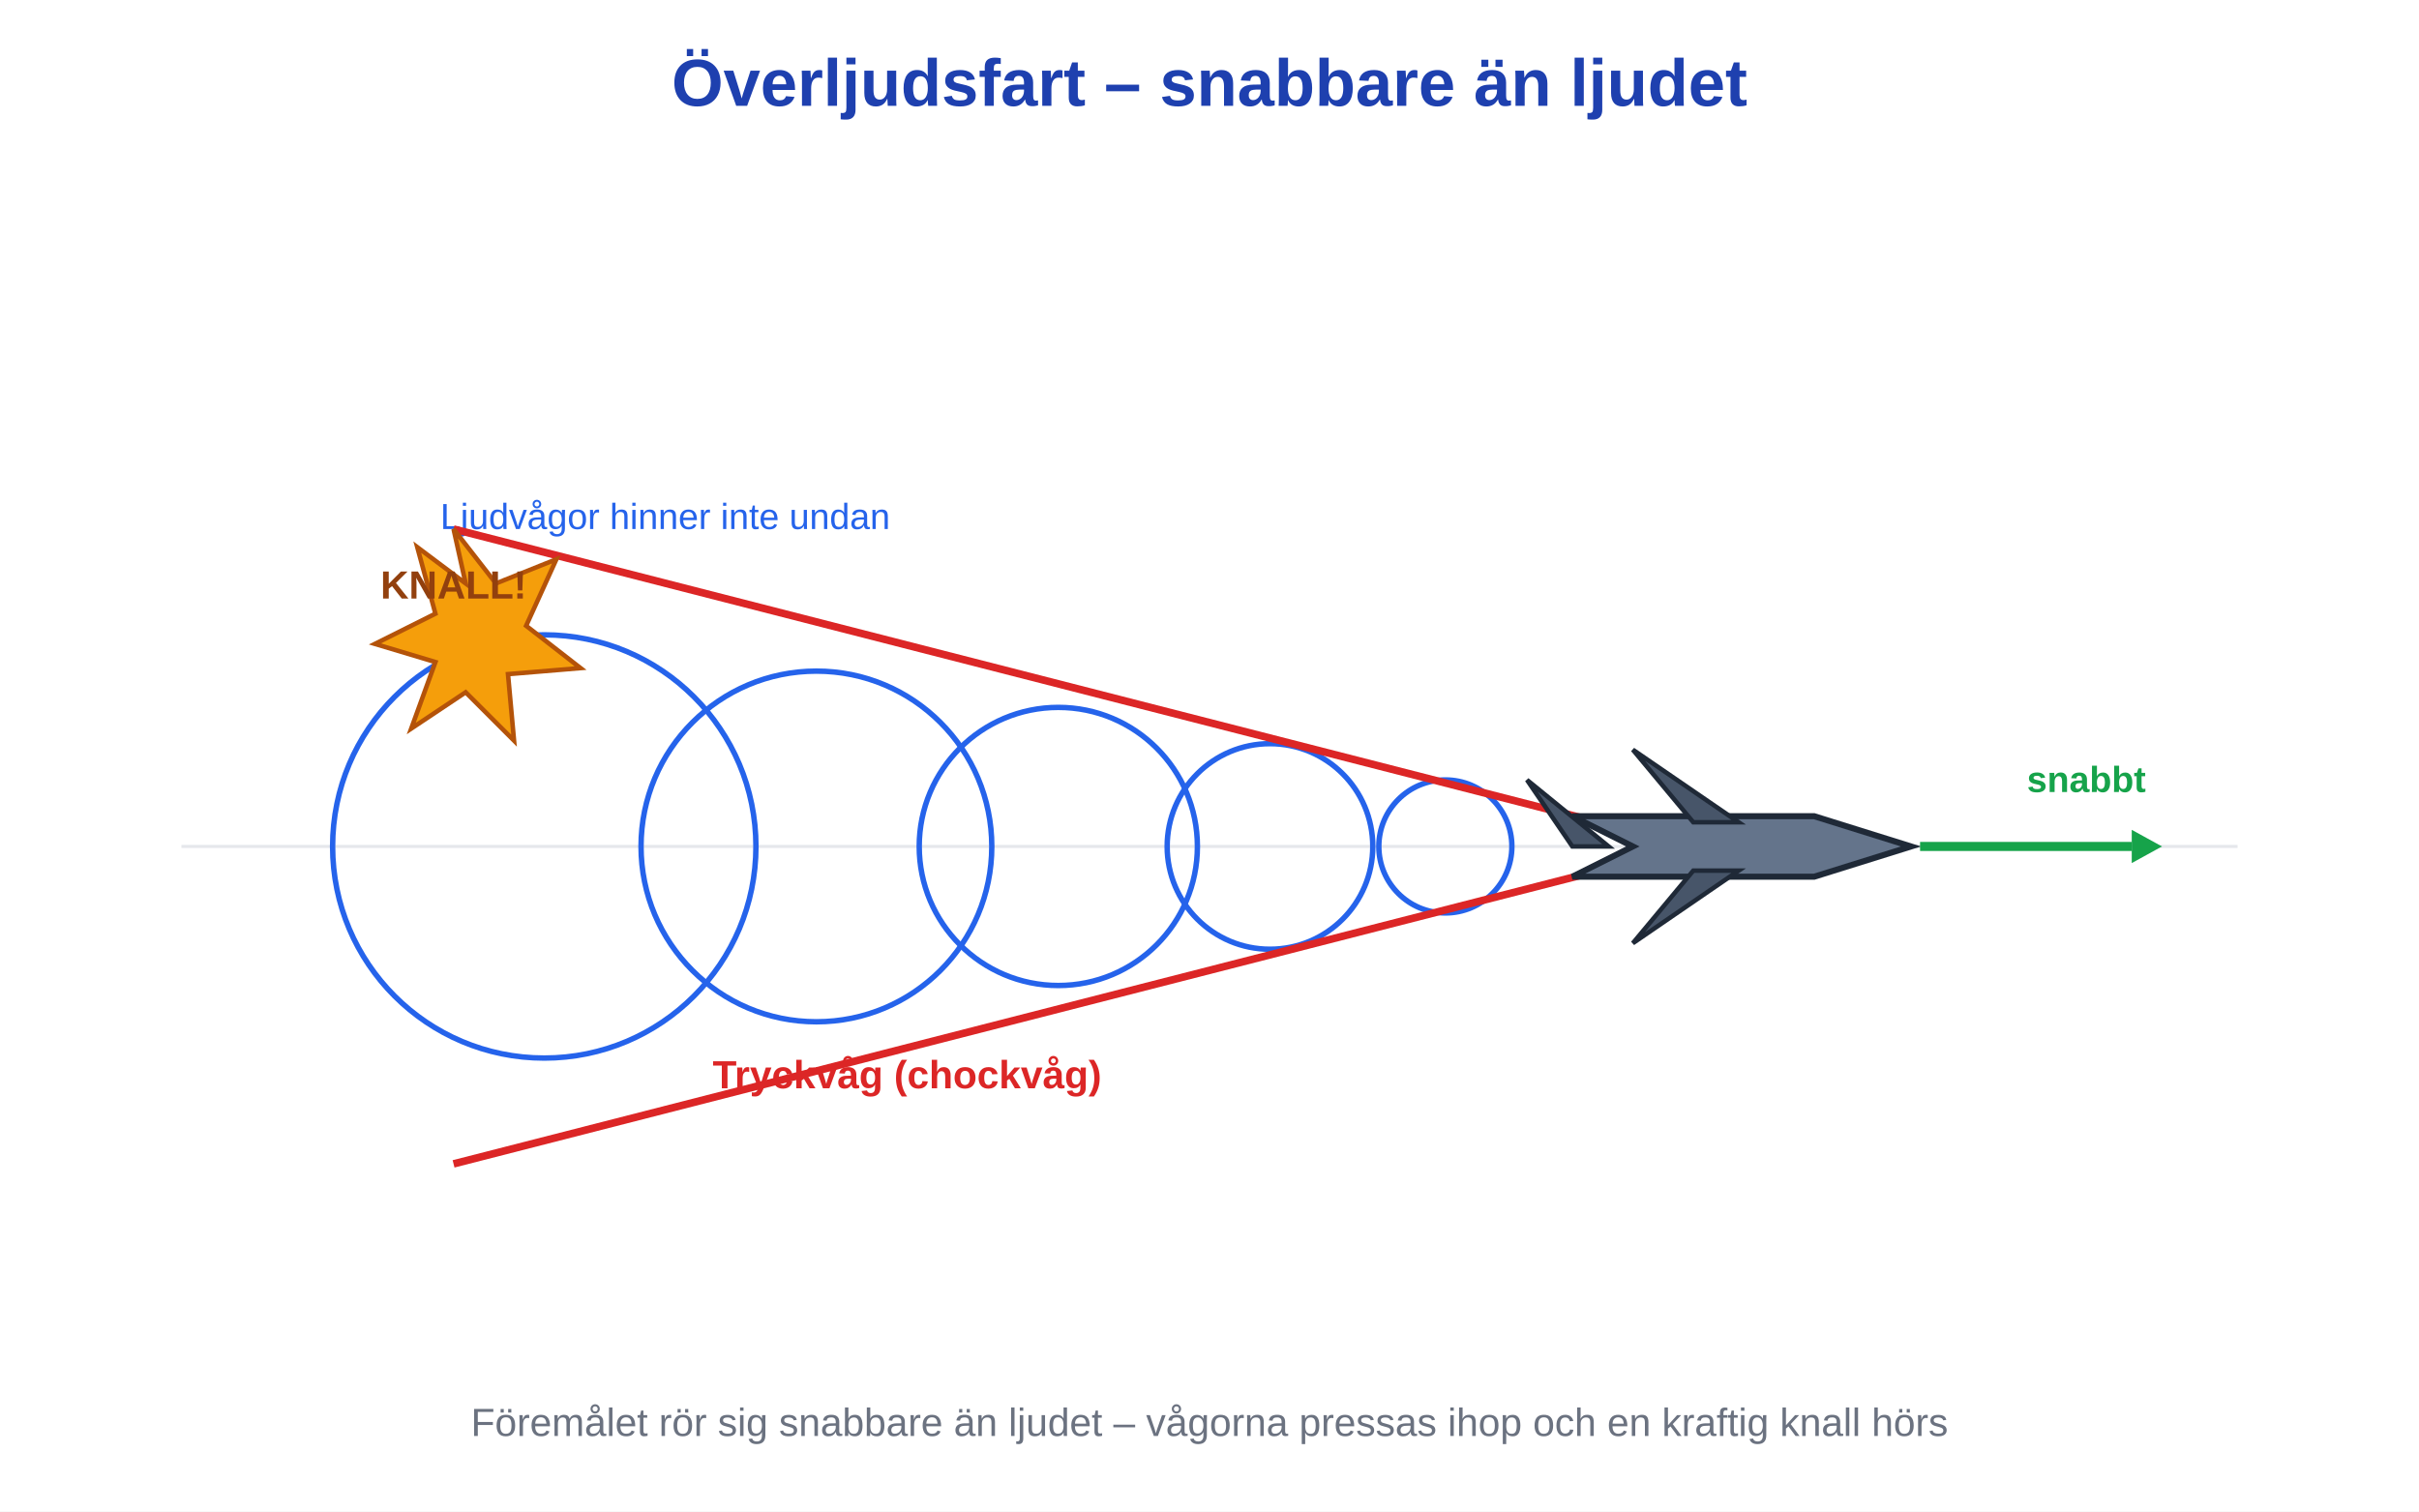
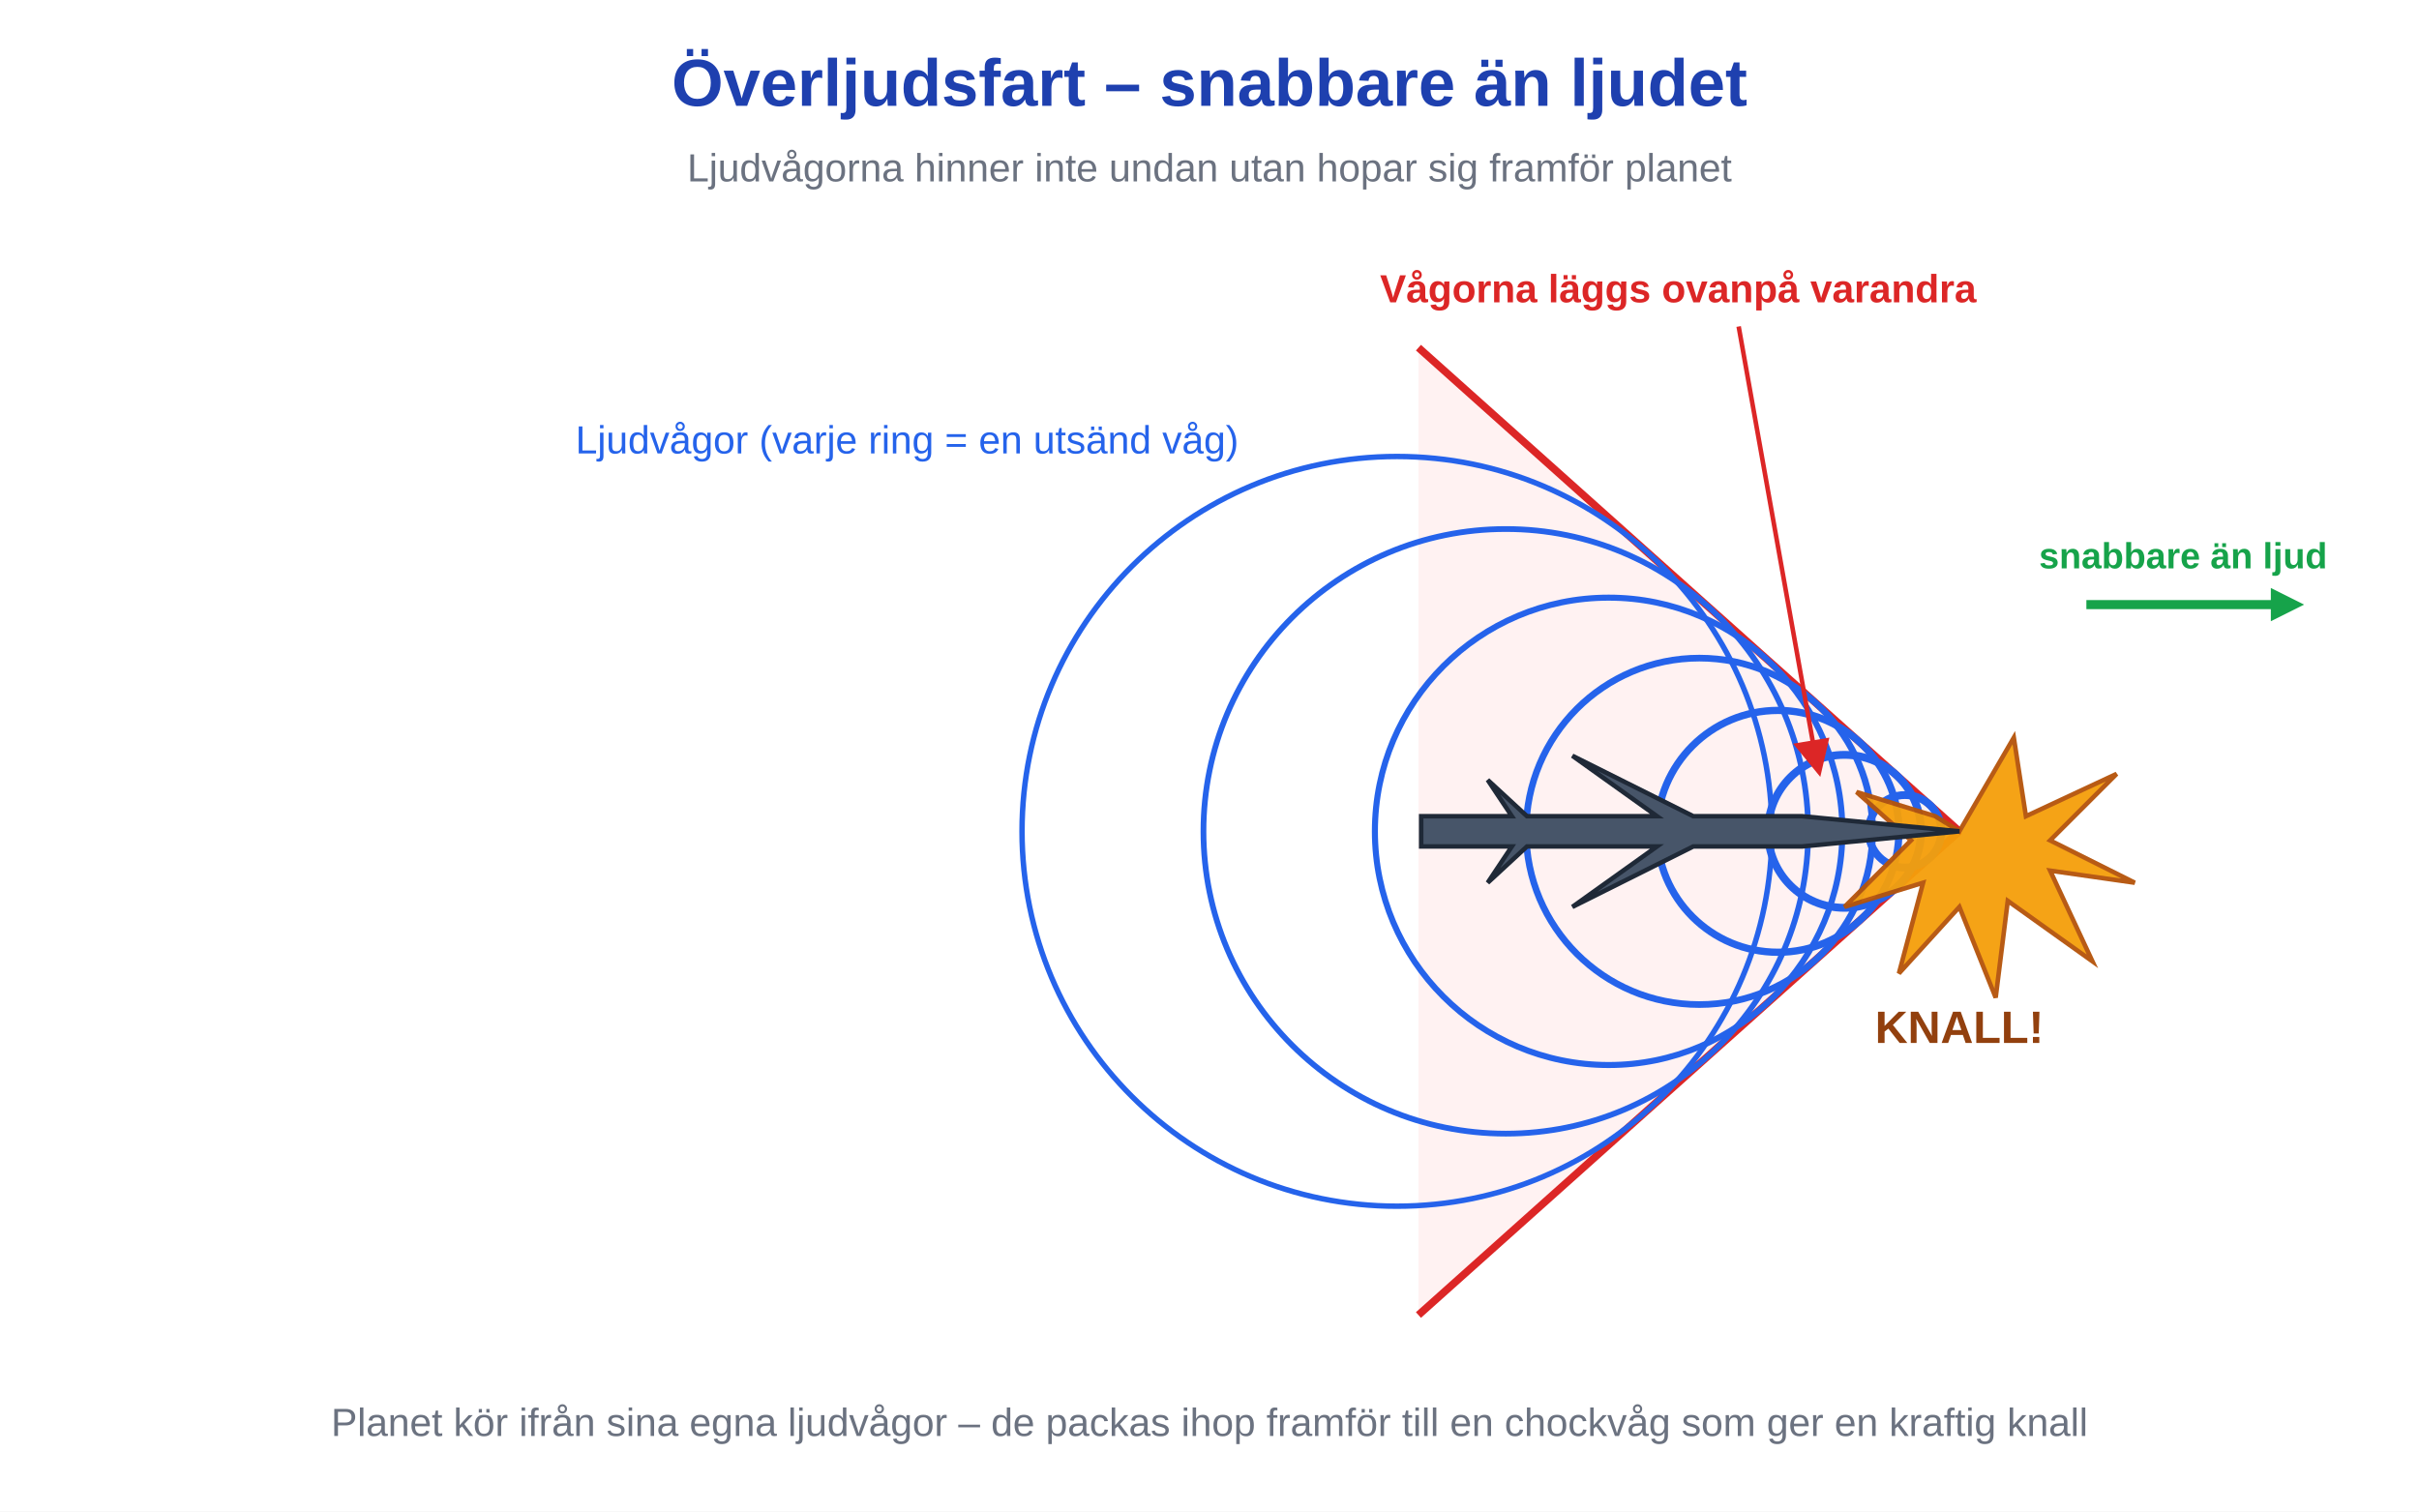
<svg xmlns="http://www.w3.org/2000/svg" viewBox="0 0 800 500" width="800" height="500">
  <rect width="800" height="500" fill="white" />
  <text x="400" y="35" font-family="Arial,sans-serif" font-size="22" fill="#1e40af" text-anchor="middle" font-weight="bold">Överljudsfart – snabbare än ljudet</text>
-   <line x1="60.0" y1="280.0" x2="740.0" y2="280.0" stroke="#e5e7eb" stroke-width="1" />
-   <circle cx="180.0" cy="280.0" r="70.0" fill="none" stroke="#2563eb" stroke-width="1.8" />
-   <circle cx="270.0" cy="280.0" r="58.0" fill="none" stroke="#2563eb" stroke-width="1.8" />
-   <circle cx="350.0" cy="280.0" r="46.0" fill="none" stroke="#2563eb" stroke-width="1.8" />
-   <circle cx="420.0" cy="280.0" r="34.0" fill="none" stroke="#2563eb" stroke-width="1.8" />
-   <circle cx="478.0" cy="280.0" r="22.0" fill="none" stroke="#2563eb" stroke-width="1.8" />
-   <text x="220" y="175" font-family="Arial,sans-serif" font-size="12" fill="#2563eb" text-anchor="middle">Ljudvågor hinner inte undan</text>
-   <line x1="560.0" y1="280.0" x2="150.0" y2="175.0" stroke="#dc2626" stroke-width="2.5" />
-   <line x1="560.0" y1="280.0" x2="150.0" y2="385.0" stroke="#dc2626" stroke-width="2.5" />
-   <text x="300" y="360" font-family="Arial,sans-serif" font-size="13" fill="#dc2626" text-anchor="middle" font-weight="bold">Tryckvåg (chockvåg)</text>
-   <path d="M 520 270 L 600 270 L 632 280 L 600 290 L 520 290 L 540 280 Z" fill="#64748b" stroke="#1f2937" stroke-width="2" />
-   <path d="M 560 272 L 540 248 L 575 272 Z" fill="#475569" stroke="#1f2937" stroke-width="1.5" />
-   <path d="M 560 288 L 540 312 L 575 288 Z" fill="#475569" stroke="#1f2937" stroke-width="1.5" />
-   <path d="M 520 280 L 505 258 L 532 280 Z" fill="#475569" stroke="#1f2937" stroke-width="1.5" />
-   <line x1="635.0" y1="280.0" x2="705.0" y2="280.0" stroke="#16a34a" stroke-width="3" />
-   <polygon points="715.0,280.0 705.0,285.5 705.0,274.5" fill="#16a34a" />
-   <text x="690" y="262" font-family="Arial,sans-serif" font-size="12" fill="#16a34a" text-anchor="middle" font-weight="bold">snabbt</text>
-   <path d="M 150 175 l 14 18 l 20 -8 l -10 22 l 18 14 l -24 2 l 2 22 l -16 -16 l -18 12 l 8 -22 l -20 -6 l 20 -10 l -6 -22 l 16 12 Z" fill="#f59e0b" stroke="#b45309" stroke-width="1.5" />
-   <text x="150" y="198" font-family="Arial,sans-serif" font-size="13" fill="#92400e" text-anchor="middle" font-weight="bold">KNALL!</text>
-   <text x="400" y="475" font-family="Arial,sans-serif" font-size="13" fill="#6b7280" text-anchor="middle">Föremålet rör sig snabbare än ljudet – vågorna pressas ihop och en kraftig knall hörs</text>
+   <text x="400" y="60" font-family="Arial,sans-serif" font-size="13" fill="#6b7280" text-anchor="middle">Ljudvågorna hinner inte undan utan hopar sig framför planet</text>
+   <polygon points="648,275 469.1,115 469.1,435" fill="#fee2e2" opacity="0.45" />
+   <line x1="648" y1="275" x2="469.1" y2="115" stroke="#dc2626" stroke-width="2.5" />
+   <line x1="648" y1="275" x2="469.1" y2="435" stroke="#dc2626" stroke-width="2.5" />
+   <circle cx="462" cy="275" r="124.0" fill="none" stroke="#2563eb" stroke-width="1.8" />
+   <circle cx="498" cy="275" r="100.0" fill="none" stroke="#2563eb" stroke-width="1.9" />
+   <circle cx="532" cy="275" r="77.3" fill="none" stroke="#2563eb" stroke-width="2.0" />
+   <circle cx="562" cy="275" r="57.3" fill="none" stroke="#2563eb" stroke-width="2.2" />
+   <circle cx="588" cy="275" r="40.0" fill="none" stroke="#2563eb" stroke-width="2.4" />
+   <circle cx="610" cy="275" r="25.3" fill="none" stroke="#2563eb" stroke-width="2.6" />
+   <circle cx="630" cy="275" r="12.0" fill="none" stroke="#2563eb" stroke-width="2.6" />
+   <text x="300" y="150" font-family="Arial,sans-serif" font-size="13" fill="#2563eb" text-anchor="middle">Ljudvågor (varje ring = en utsänd våg)</text>
+   <text x="555" y="100" font-family="Arial,sans-serif" font-size="13" fill="#dc2626" text-anchor="middle" font-weight="bold">Vågorna läggs ovanpå varandra</text>
+   <line x1="575" y1="108" x2="600" y2="248" stroke="#dc2626" stroke-width="1.5" />
+   <polygon points="602,257 593,246 605,244" fill="#dc2626" />
+   <polygon points="648,275 666,244 670,270 700,256 678,278 706,292 678,288 692,318 664,298 660,330 648,300 628,322 636,292 610,300 632,278 614,262 640,270" fill="#f59e0b" stroke="#b45309" stroke-width="1.5" opacity="0.95" />
+   <polygon points="648,275 596,270 560,270 520,250 548,270 505,270 492,258 500,270 470,270 470,280 500,280 492,292 505,280 548,280 520,300 560,280 596,280" fill="#475569" stroke="#1f2937" stroke-width="1.5" />
+   <text x="648" y="345" font-family="Arial,sans-serif" font-size="15" fill="#92400e" text-anchor="middle" font-weight="bold">KNALL!</text>
+   <line x1="690" y1="200" x2="752" y2="200" stroke="#16a34a" stroke-width="3" />
+   <polygon points="762,200 751,205.5 751,194.5" fill="#16a34a" />
+   <text x="722" y="188" font-family="Arial,sans-serif" font-size="12" fill="#16a34a" text-anchor="middle" font-weight="bold">snabbare än ljud</text>
+   <text x="400" y="475" font-family="Arial,sans-serif" font-size="13" fill="#6b7280" text-anchor="middle">Planet kör ifrån sina egna ljudvågor – de packas ihop framför till en chockvåg som ger en kraftig knall</text>
</svg>
